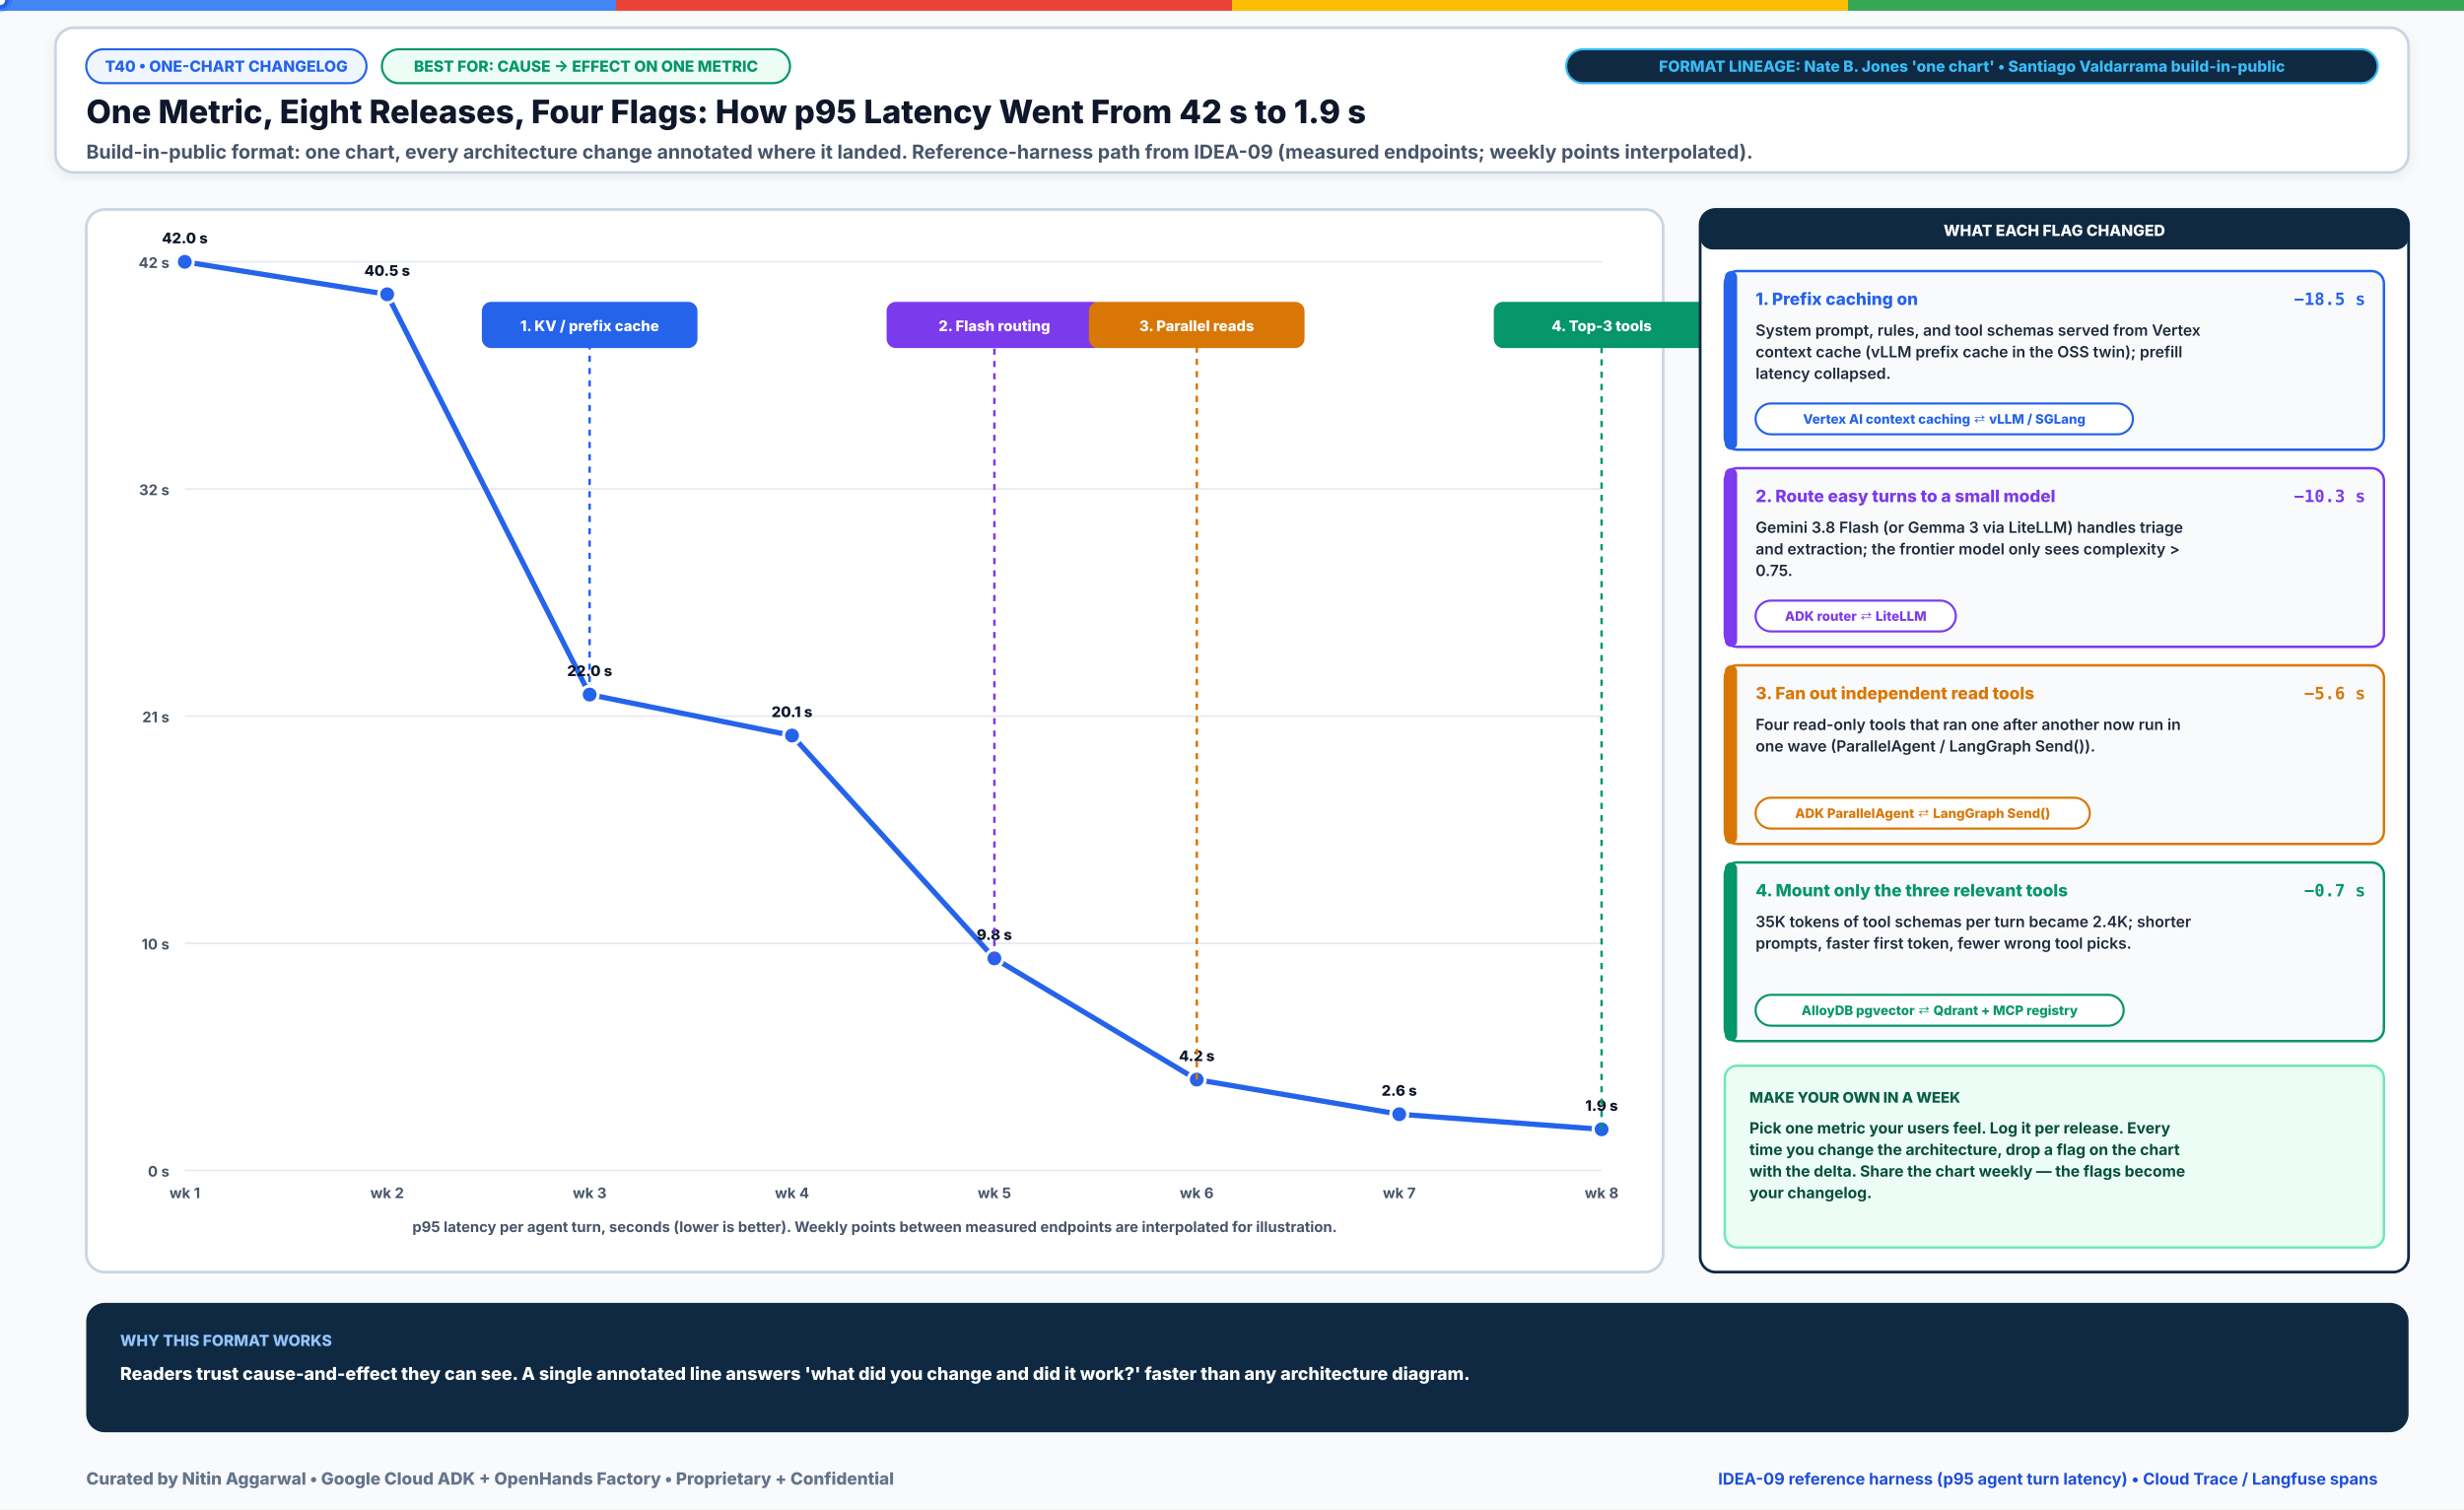
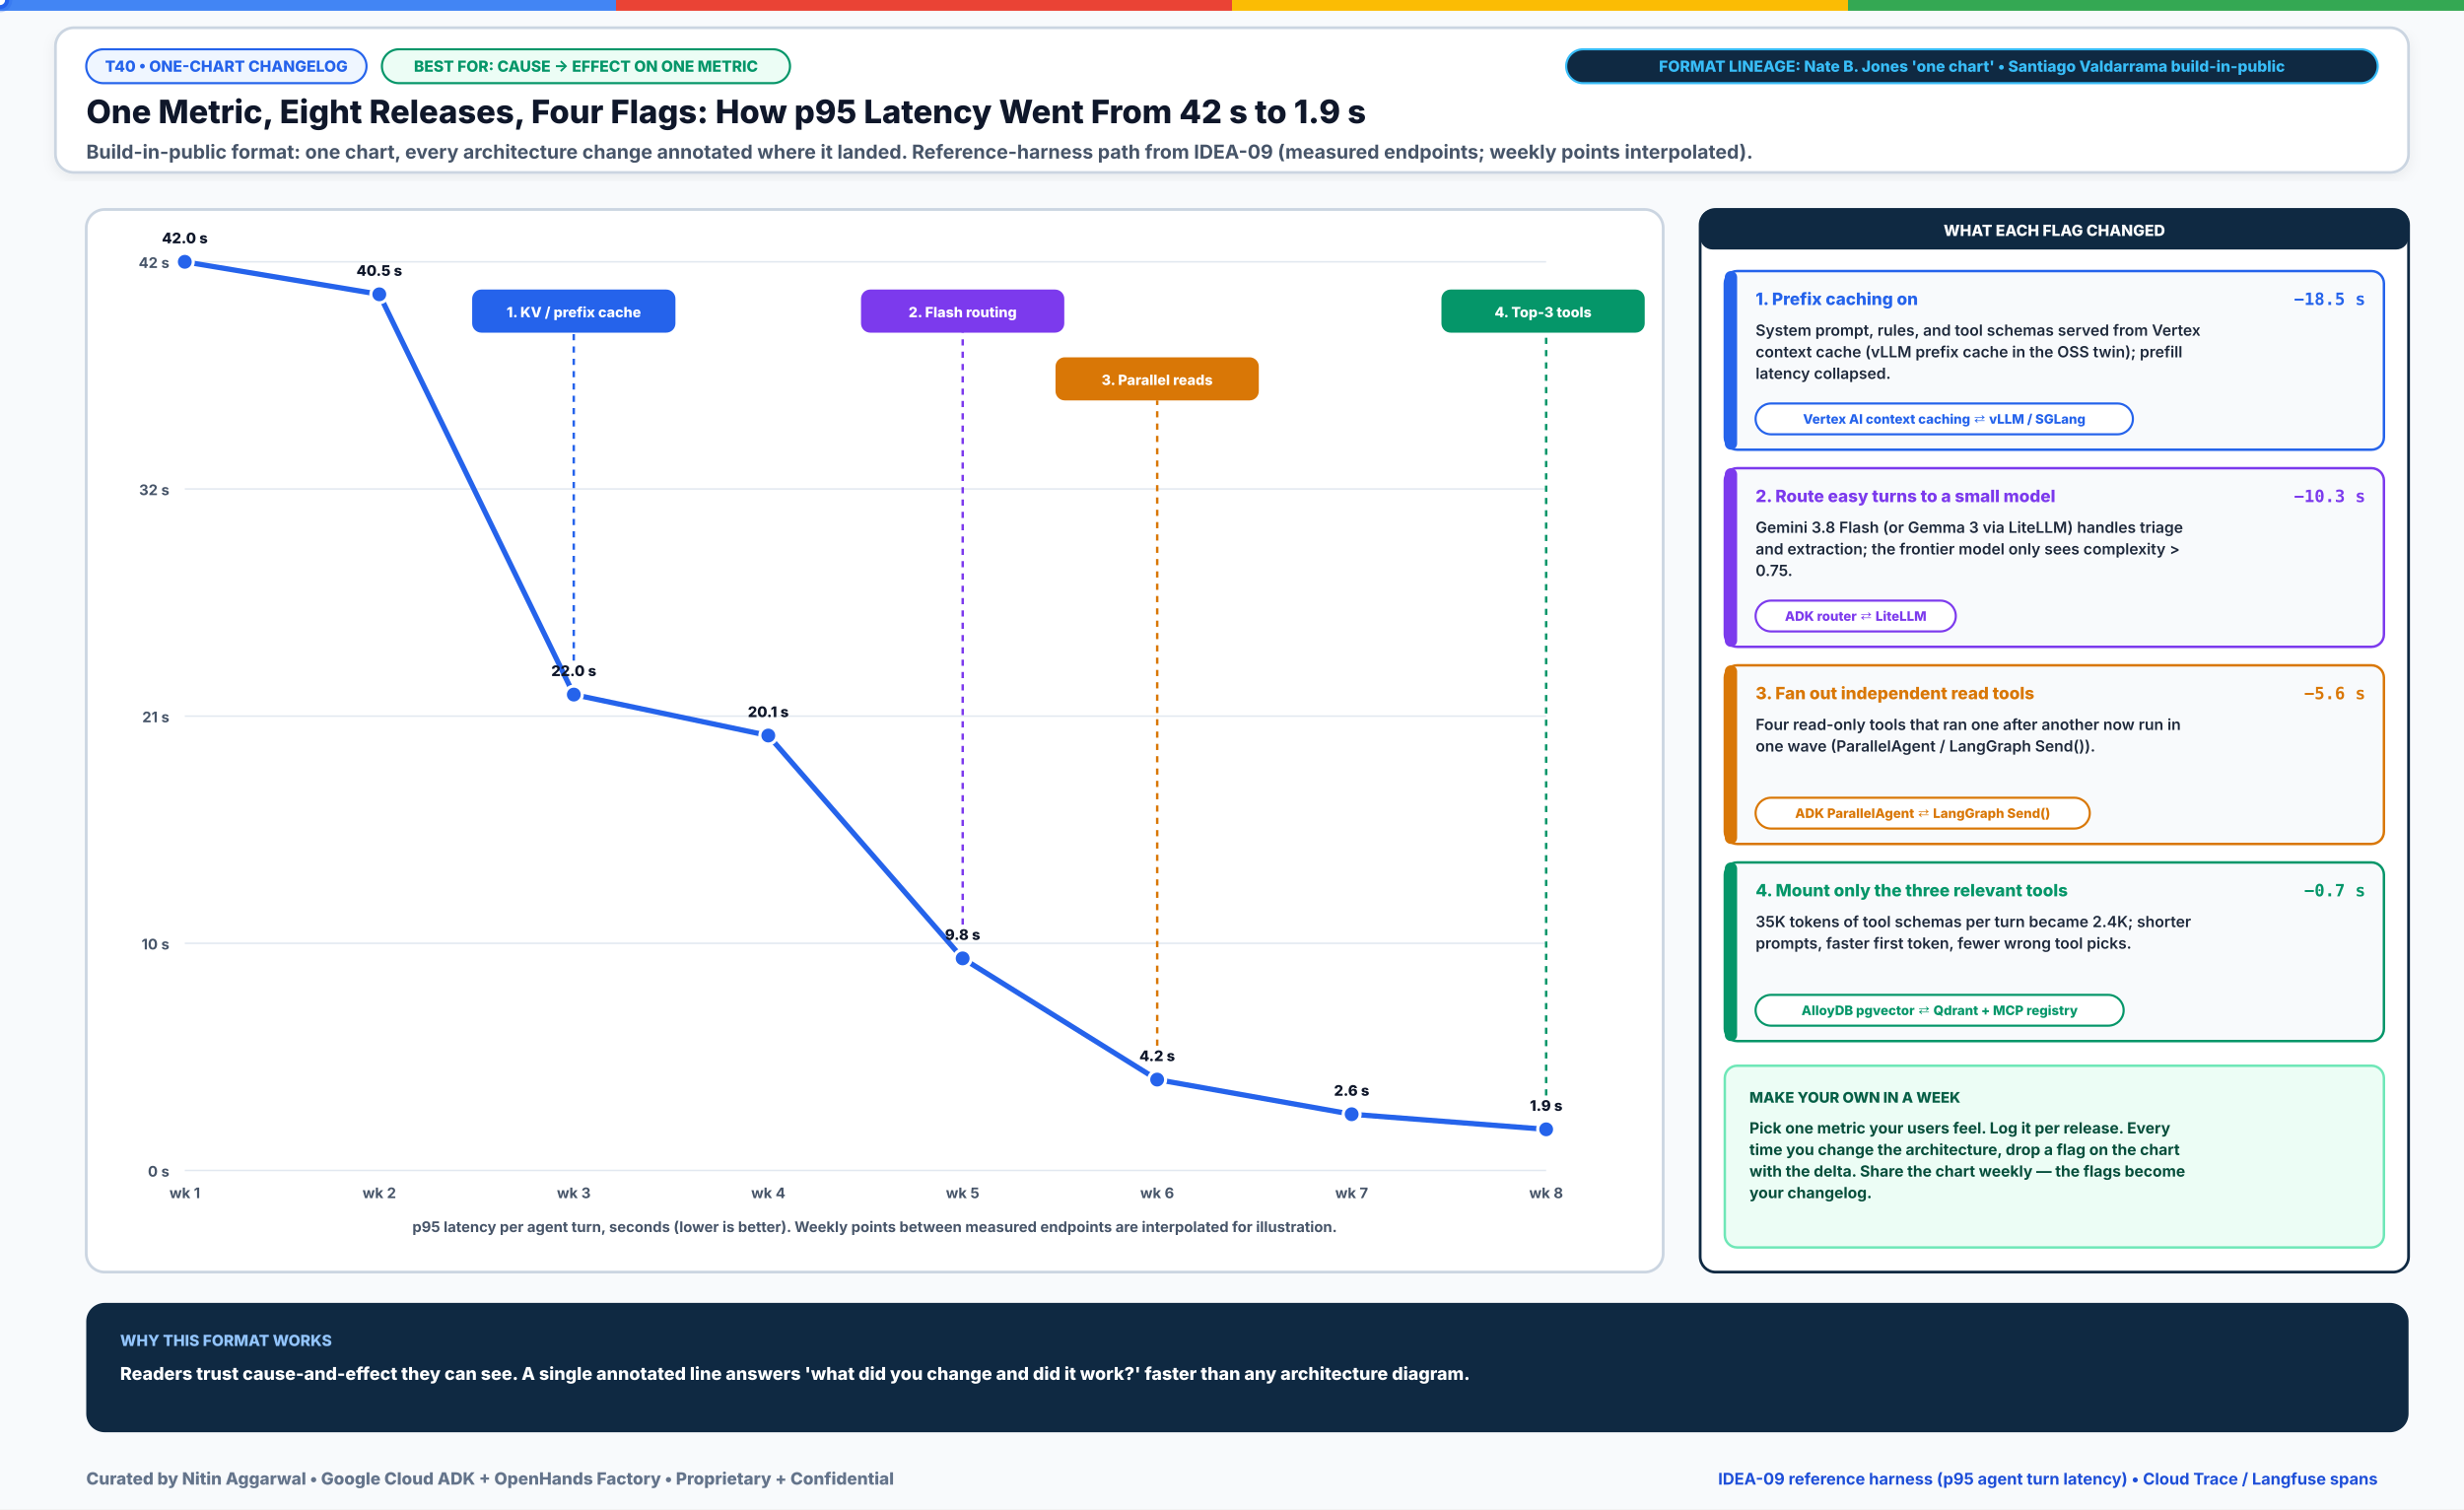
<svg xmlns="http://www.w3.org/2000/svg" viewBox="0 0 1600 980" width="1600" height="980">
  <defs>
    <filter id="shadow" x="-2%" y="-2%" width="104%" height="108%">
      <feDropShadow dx="0" dy="3" stdDeviation="4" flood-color="#0F172A" flood-opacity="0.06" />
    </filter>
    <style>
@keyframes flowDash { from { stroke-dashoffset: 40; } to { stroke-dashoffset: 0; } }
.flow-line { animation: flowDash 1.0s linear infinite; }
@keyframes pulseStroke { 0%,100% { stroke-width: 2.4px; } 50% { stroke-width: 5px; } }
.pulse { animation: pulseStroke 2.2s ease-in-out infinite; }
@keyframes blink { 0%,100% { opacity: 1; } 50% { opacity: 0.35; } }
.blink { animation: blink 1.4s ease-in-out infinite; }
@keyframes growX { from { transform: scaleX(0.02); } to { transform: scaleX(1); } }
.grow-x { transform-box: fill-box; transform-origin: left center; animation: growX 1.5s ease-out 0.2s both; }
@keyframes breathe { 0%,100% { transform: scale(1); } 50% { transform: scale(1.05); } }
.breathe { transform-box: fill-box; transform-origin: center; animation: breathe 2.6s ease-in-out infinite; }
</style>
  </defs>
  <rect x="0.0" y="0.0" width="1600.0" height="980.0" rx="0" fill="#F8FAFC" />
  <rect x="0.0" y="0.0" width="400.0" height="7.0" rx="0" fill="#4285F4" />
  <rect x="400.0" y="0.0" width="400.0" height="7.0" rx="0" fill="#EA4335" />
  <rect x="800.0" y="0.0" width="400.0" height="7.0" rx="0" fill="#FBBC04" />
  <rect x="1200.0" y="0.0" width="400.0" height="7.0" rx="0" fill="#34A853" />
  <rect x="36.0" y="18.0" width="1528.0" height="94.0" rx="12" fill="#FFFFFF" stroke="#CBD5E1" stroke-width="1.8" filter="url(#shadow)" />
  <rect x="56.0" y="32.0" width="182" height="22" rx="11.0" fill="#EFF6FF" stroke="#2563EB" stroke-width="1.4" />
  <text x="147.0" y="46.6" font-family="Inter, -apple-system, Helvetica, Arial, sans-serif" font-size="10" font-weight="800" fill="#2563EB" text-anchor="middle">T40 • ONE-CHART CHANGELOG</text>
  <rect x="248.0" y="32.0" width="265" height="22" rx="11.0" fill="#ECFDF5" stroke="#059669" stroke-width="1.4" />
  <text x="380.5" y="46.6" font-family="Inter, -apple-system, Helvetica, Arial, sans-serif" font-size="10" font-weight="800" fill="#059669" text-anchor="middle">BEST FOR: CAUSE → EFFECT ON ONE METRIC</text>
  <rect x="1017.0" y="32.0" width="527" height="22" rx="11.0" fill="#0F2942" stroke="#38BDF8" stroke-width="1.4" />
  <text x="1280.5" y="46.6" font-family="Inter, -apple-system, Helvetica, Arial, sans-serif" font-size="10" font-weight="800" fill="#38BDF8" text-anchor="middle">FORMAT LINEAGE: Nate B. Jones 'one chart' • Santiago Valdarrama build-in-public</text>
  <text x="56.0" y="80.0" font-family="Inter, -apple-system, Helvetica, Arial, sans-serif" font-size="21" font-weight="800" fill="#0F172A" text-anchor="start">One Metric, Eight Releases, Four Flags: How p95 Latency Went From 42 s to 1.9 s</text>
  <text x="56.0" y="103.0" font-family="Inter, -apple-system, Helvetica, Arial, sans-serif" font-size="12.5" font-weight="700" fill="#475569" text-anchor="start">Build-in-public format: one chart, every architecture change annotated where it landed. Reference-harness path from IDEA-09 (measured endpoints; weekly points interpolated).</text>
  <rect x="56.0" y="136.0" width="1024.0" height="690.0" rx="12" fill="#FFFFFF" stroke="#CBD5E1" stroke-width="1.8" />
-   <line x1="120" y1="760.0" x2="1040" y2="760.0" stroke="#E2E8F0" stroke-width="1" />
+   <line x1="120" y1="760.0" x2="1004" y2="760.0" stroke="#E2E8F0" stroke-width="1" />
  <text x="110.0" y="764.0" font-family="Inter, -apple-system, Helvetica, Arial, sans-serif" font-size="9.5" font-weight="700" fill="#475569" text-anchor="end">0 s</text>
-   <line x1="120" y1="612.5" x2="1040" y2="612.5" stroke="#E2E8F0" stroke-width="1" />
+   <line x1="120" y1="612.5" x2="1004" y2="612.5" stroke="#E2E8F0" stroke-width="1" />
  <text x="110.0" y="616.5" font-family="Inter, -apple-system, Helvetica, Arial, sans-serif" font-size="9.5" font-weight="700" fill="#475569" text-anchor="end">10 s</text>
-   <line x1="120" y1="465.0" x2="1040" y2="465.0" stroke="#E2E8F0" stroke-width="1" />
+   <line x1="120" y1="465.0" x2="1004" y2="465.0" stroke="#E2E8F0" stroke-width="1" />
  <text x="110.0" y="469.0" font-family="Inter, -apple-system, Helvetica, Arial, sans-serif" font-size="9.5" font-weight="700" fill="#475569" text-anchor="end">21 s</text>
-   <line x1="120" y1="317.5" x2="1040" y2="317.5" stroke="#E2E8F0" stroke-width="1" />
+   <line x1="120" y1="317.5" x2="1004" y2="317.5" stroke="#E2E8F0" stroke-width="1" />
  <text x="110.0" y="321.5" font-family="Inter, -apple-system, Helvetica, Arial, sans-serif" font-size="9.5" font-weight="700" fill="#475569" text-anchor="end">32 s</text>
-   <line x1="120" y1="170.0" x2="1040" y2="170.0" stroke="#E2E8F0" stroke-width="1" />
+   <line x1="120" y1="170.0" x2="1004" y2="170.0" stroke="#E2E8F0" stroke-width="1" />
  <text x="110.0" y="174.0" font-family="Inter, -apple-system, Helvetica, Arial, sans-serif" font-size="9.5" font-weight="700" fill="#475569" text-anchor="end">42 s</text>
  <text x="120.0" y="778.0" font-family="Inter, -apple-system, Helvetica, Arial, sans-serif" font-size="9.5" font-weight="700" fill="#475569" text-anchor="middle">wk 1</text>
-   <text x="251.4" y="778.0" font-family="Inter, -apple-system, Helvetica, Arial, sans-serif" font-size="9.5" font-weight="700" fill="#475569" text-anchor="middle">wk 2</text>
-   <text x="382.9" y="778.0" font-family="Inter, -apple-system, Helvetica, Arial, sans-serif" font-size="9.5" font-weight="700" fill="#475569" text-anchor="middle">wk 3</text>
-   <text x="514.3" y="778.0" font-family="Inter, -apple-system, Helvetica, Arial, sans-serif" font-size="9.5" font-weight="700" fill="#475569" text-anchor="middle">wk 4</text>
-   <text x="645.7" y="778.0" font-family="Inter, -apple-system, Helvetica, Arial, sans-serif" font-size="9.5" font-weight="700" fill="#475569" text-anchor="middle">wk 5</text>
-   <text x="777.1" y="778.0" font-family="Inter, -apple-system, Helvetica, Arial, sans-serif" font-size="9.5" font-weight="700" fill="#475569" text-anchor="middle">wk 6</text>
-   <text x="908.6" y="778.0" font-family="Inter, -apple-system, Helvetica, Arial, sans-serif" font-size="9.5" font-weight="700" fill="#475569" text-anchor="middle">wk 7</text>
-   <text x="1040.0" y="778.0" font-family="Inter, -apple-system, Helvetica, Arial, sans-serif" font-size="9.5" font-weight="700" fill="#475569" text-anchor="middle">wk 8</text>
-   <path d="M 120.0 170.0 L 251.4 191.1 L 382.9 451.0 L 514.3 477.6 L 645.7 622.3 L 777.1 701.0 L 908.6 723.5 L 1040.0 733.3" fill="none" stroke="#2563EB" stroke-width="3.4" stroke-linejoin="round" stroke-linecap="round" />
+   <text x="246.3" y="778.0" font-family="Inter, -apple-system, Helvetica, Arial, sans-serif" font-size="9.5" font-weight="700" fill="#475569" text-anchor="middle">wk 2</text>
+   <text x="372.6" y="778.0" font-family="Inter, -apple-system, Helvetica, Arial, sans-serif" font-size="9.5" font-weight="700" fill="#475569" text-anchor="middle">wk 3</text>
+   <text x="498.9" y="778.0" font-family="Inter, -apple-system, Helvetica, Arial, sans-serif" font-size="9.5" font-weight="700" fill="#475569" text-anchor="middle">wk 4</text>
+   <text x="625.1" y="778.0" font-family="Inter, -apple-system, Helvetica, Arial, sans-serif" font-size="9.5" font-weight="700" fill="#475569" text-anchor="middle">wk 5</text>
+   <text x="751.4" y="778.0" font-family="Inter, -apple-system, Helvetica, Arial, sans-serif" font-size="9.5" font-weight="700" fill="#475569" text-anchor="middle">wk 6</text>
+   <text x="877.7" y="778.0" font-family="Inter, -apple-system, Helvetica, Arial, sans-serif" font-size="9.5" font-weight="700" fill="#475569" text-anchor="middle">wk 7</text>
+   <text x="1004.0" y="778.0" font-family="Inter, -apple-system, Helvetica, Arial, sans-serif" font-size="9.5" font-weight="700" fill="#475569" text-anchor="middle">wk 8</text>
+   <path d="M 120.0 170.0 L 246.3 191.1 L 372.6 451.0 L 498.9 477.6 L 625.1 622.3 L 751.4 701.0 L 877.7 723.5 L 1004.0 733.3" fill="none" stroke="#2563EB" stroke-width="3.4" stroke-linejoin="round" stroke-linecap="round" />
  <g>
    <circle r="8" fill="#2563EB" fill-opacity="0.26" />
    <circle r="4.6" fill="#FFFFFF" stroke="#2563EB" stroke-width="2.6" />
-     <animateMotion dur="5.00s" begin="-0.00s" repeatCount="indefinite" path="M 120.0 170.0 L 251.4 191.1 L 382.9 451.0 L 514.3 477.6 L 645.7 622.3 L 777.1 701.0 L 908.6 723.5 L 1040.0 733.3" />
+     <animateMotion dur="5.00s" begin="-0.00s" repeatCount="indefinite" path="M 120.0 170.0 L 246.3 191.1 L 372.6 451.0 L 498.9 477.6 L 625.1 622.3 L 751.4 701.0 L 877.7 723.5 L 1004.0 733.3" />
  </g>
  <circle cx="120.0" cy="170.0" r="5.5" fill="#2563EB" stroke="#FFFFFF" stroke-width="2" />
  <text x="120.0" y="158.0" font-family="Inter, -apple-system, Helvetica, Arial, sans-serif" font-size="9.5" font-weight="800" fill="#0F172A" text-anchor="middle">42.0 s</text>
-   <circle cx="251.4" cy="191.1" r="5.5" fill="#2563EB" stroke="#FFFFFF" stroke-width="2" />
-   <text x="251.4" y="179.1" font-family="Inter, -apple-system, Helvetica, Arial, sans-serif" font-size="9.5" font-weight="800" fill="#0F172A" text-anchor="middle">40.5 s</text>
-   <circle cx="382.9" cy="451.0" r="5.5" fill="#2563EB" stroke="#FFFFFF" stroke-width="2" />
-   <text x="382.9" y="439.0" font-family="Inter, -apple-system, Helvetica, Arial, sans-serif" font-size="9.5" font-weight="800" fill="#0F172A" text-anchor="middle">22.0 s</text>
-   <circle cx="514.3" cy="477.6" r="5.5" fill="#2563EB" stroke="#FFFFFF" stroke-width="2" />
-   <text x="514.3" y="465.6" font-family="Inter, -apple-system, Helvetica, Arial, sans-serif" font-size="9.5" font-weight="800" fill="#0F172A" text-anchor="middle">20.1 s</text>
-   <circle cx="645.7" cy="622.3" r="5.5" fill="#2563EB" stroke="#FFFFFF" stroke-width="2" />
-   <text x="645.7" y="610.3" font-family="Inter, -apple-system, Helvetica, Arial, sans-serif" font-size="9.5" font-weight="800" fill="#0F172A" text-anchor="middle">9.8 s</text>
-   <circle cx="777.1" cy="701.0" r="5.5" fill="#2563EB" stroke="#FFFFFF" stroke-width="2" />
-   <text x="777.1" y="689.0" font-family="Inter, -apple-system, Helvetica, Arial, sans-serif" font-size="9.5" font-weight="800" fill="#0F172A" text-anchor="middle">4.2 s</text>
-   <circle cx="908.6" cy="723.5" r="5.5" fill="#2563EB" stroke="#FFFFFF" stroke-width="2" />
-   <text x="908.6" y="711.5" font-family="Inter, -apple-system, Helvetica, Arial, sans-serif" font-size="9.5" font-weight="800" fill="#0F172A" text-anchor="middle">2.6 s</text>
-   <circle cx="1040.0" cy="733.3" r="5.5" fill="#2563EB" stroke="#FFFFFF" stroke-width="2" />
-   <text x="1040.0" y="721.3" font-family="Inter, -apple-system, Helvetica, Arial, sans-serif" font-size="9.5" font-weight="800" fill="#0F172A" text-anchor="middle">1.9 s</text>
-   <line x1="382.857" y1="450.952" x2="382.857" y2="226" stroke="#2563EB" stroke-width="1.6" stroke-dasharray="4 4" />
-   <rect x="312.9" y="196.0" width="140.0" height="30.0" rx="6" fill="#2563EB" />
-   <text x="382.9" y="215.0" font-family="Inter, -apple-system, Helvetica, Arial, sans-serif" font-size="9.5" font-weight="800" fill="#FFFFFF" text-anchor="middle">1. KV / prefix cache</text>
-   <line x1="645.714" y1="622.333" x2="645.714" y2="226" stroke="#7C3AED" stroke-width="1.6" stroke-dasharray="4 4" />
-   <rect x="575.7" y="196.0" width="140.0" height="30.0" rx="6" fill="#7C3AED" />
-   <text x="645.7" y="215.0" font-family="Inter, -apple-system, Helvetica, Arial, sans-serif" font-size="9.5" font-weight="800" fill="#FFFFFF" text-anchor="middle">2. Flash routing</text>
-   <line x1="777.143" y1="701.0" x2="777.143" y2="226" stroke="#D97706" stroke-width="1.6" stroke-dasharray="4 4" />
-   <rect x="707.1" y="196.0" width="140.0" height="30.0" rx="6" fill="#D97706" />
-   <text x="777.1" y="215.0" font-family="Inter, -apple-system, Helvetica, Arial, sans-serif" font-size="9.5" font-weight="800" fill="#FFFFFF" text-anchor="middle">3. Parallel reads</text>
-   <line x1="1040.0" y1="733.31" x2="1040.0" y2="226" stroke="#059669" stroke-width="1.6" stroke-dasharray="4 4" />
-   <rect x="970.0" y="196.0" width="140.0" height="30.0" rx="6" fill="#059669" />
-   <text x="1040.0" y="215.0" font-family="Inter, -apple-system, Helvetica, Arial, sans-serif" font-size="9.5" font-weight="800" fill="#FFFFFF" text-anchor="middle">4. Top-3 tools</text>
+   <circle cx="246.3" cy="191.1" r="5.5" fill="#2563EB" stroke="#FFFFFF" stroke-width="2" />
+   <text x="246.3" y="179.1" font-family="Inter, -apple-system, Helvetica, Arial, sans-serif" font-size="9.5" font-weight="800" fill="#0F172A" text-anchor="middle">40.5 s</text>
+   <circle cx="372.6" cy="451.0" r="5.5" fill="#2563EB" stroke="#FFFFFF" stroke-width="2" />
+   <text x="372.6" y="439.0" font-family="Inter, -apple-system, Helvetica, Arial, sans-serif" font-size="9.5" font-weight="800" fill="#0F172A" text-anchor="middle">22.0 s</text>
+   <circle cx="498.9" cy="477.6" r="5.5" fill="#2563EB" stroke="#FFFFFF" stroke-width="2" />
+   <text x="498.9" y="465.6" font-family="Inter, -apple-system, Helvetica, Arial, sans-serif" font-size="9.5" font-weight="800" fill="#0F172A" text-anchor="middle">20.1 s</text>
+   <circle cx="625.1" cy="622.3" r="5.5" fill="#2563EB" stroke="#FFFFFF" stroke-width="2" />
+   <text x="625.1" y="610.3" font-family="Inter, -apple-system, Helvetica, Arial, sans-serif" font-size="9.5" font-weight="800" fill="#0F172A" text-anchor="middle">9.8 s</text>
+   <circle cx="751.4" cy="701.0" r="5.5" fill="#2563EB" stroke="#FFFFFF" stroke-width="2" />
+   <text x="751.4" y="689.0" font-family="Inter, -apple-system, Helvetica, Arial, sans-serif" font-size="9.5" font-weight="800" fill="#0F172A" text-anchor="middle">4.2 s</text>
+   <circle cx="877.7" cy="723.5" r="5.5" fill="#2563EB" stroke="#FFFFFF" stroke-width="2" />
+   <text x="877.7" y="711.5" font-family="Inter, -apple-system, Helvetica, Arial, sans-serif" font-size="9.5" font-weight="800" fill="#0F172A" text-anchor="middle">2.6 s</text>
+   <circle cx="1004.0" cy="733.3" r="5.5" fill="#2563EB" stroke="#FFFFFF" stroke-width="2" />
+   <text x="1004.0" y="721.3" font-family="Inter, -apple-system, Helvetica, Arial, sans-serif" font-size="9.5" font-weight="800" fill="#0F172A" text-anchor="middle">1.9 s</text>
+   <line x1="372.571" y1="428.952" x2="372.571" y2="216" stroke="#2563EB" stroke-width="1.6" stroke-dasharray="4 4" />
+   <rect x="306.6" y="188.0" width="132.0" height="28.0" rx="6" fill="#2563EB" />
+   <text x="372.6" y="206.0" font-family="Inter, -apple-system, Helvetica, Arial, sans-serif" font-size="9.2" font-weight="800" fill="#FFFFFF" text-anchor="middle">1. KV / prefix cache</text>
+   <line x1="625.143" y1="600.333" x2="625.143" y2="216" stroke="#7C3AED" stroke-width="1.6" stroke-dasharray="4 4" />
+   <rect x="559.1" y="188.0" width="132.0" height="28.0" rx="6" fill="#7C3AED" />
+   <text x="625.1" y="206.0" font-family="Inter, -apple-system, Helvetica, Arial, sans-serif" font-size="9.2" font-weight="800" fill="#FFFFFF" text-anchor="middle">2. Flash routing</text>
+   <line x1="751.429" y1="679.0" x2="751.429" y2="260" stroke="#D97706" stroke-width="1.6" stroke-dasharray="4 4" />
+   <rect x="685.4" y="232.0" width="132.0" height="28.0" rx="6" fill="#D97706" />
+   <text x="751.4" y="250.0" font-family="Inter, -apple-system, Helvetica, Arial, sans-serif" font-size="9.2" font-weight="800" fill="#FFFFFF" text-anchor="middle">3. Parallel reads</text>
+   <line x1="1004.0" y1="711.31" x2="1004.0" y2="216" stroke="#059669" stroke-width="1.6" stroke-dasharray="4 4" />
+   <rect x="936.0" y="188.0" width="132.0" height="28.0" rx="6" fill="#059669" />
+   <text x="1002.0" y="206.0" font-family="Inter, -apple-system, Helvetica, Arial, sans-serif" font-size="9.2" font-weight="800" fill="#FFFFFF" text-anchor="middle">4. Top-3 tools</text>
  <text x="568.0" y="800.0" font-family="Inter, -apple-system, Helvetica, Arial, sans-serif" font-size="9.5" font-weight="700" fill="#475569" text-anchor="middle">p95 latency per agent turn, seconds (lower is better). Weekly points between measured endpoints are interpolated for illustration.</text>
  <rect x="1104.0" y="136.0" width="460.0" height="690.0" rx="10" fill="#FFFFFF" stroke="#0F2942" stroke-width="1.8" />
  <rect x="1104.0" y="136.0" width="460.0" height="26.0" rx="8" fill="#0F2942" />
  <text x="1334.0" y="153.2" font-family="Inter, -apple-system, Helvetica, Arial, sans-serif" font-size="10" font-weight="800" fill="#FFFFFF" text-anchor="middle">WHAT EACH FLAG CHANGED</text>
  <rect x="1120.0" y="176.0" width="428.0" height="116.0" rx="8" fill="#F8FAFC" stroke="#2563EB" stroke-width="1.6" />
  <rect x="1120.0" y="176.0" width="8.0" height="116.0" rx="4" fill="#2563EB" />
  <text x="1140.0" y="198.0" font-family="Inter, -apple-system, Helvetica, Arial, sans-serif" font-size="11" font-weight="800" fill="#2563EB" text-anchor="start">1. Prefix caching on</text>
  <text x="1536.0" y="198.0" font-family="ui-monospace, SFMono-Regular, Menlo, monospace" font-size="11" font-weight="800" fill="#2563EB" text-anchor="end">−18.5 s</text>
  <text x="1140.0" y="218.0" font-family="Inter, -apple-system, Helvetica, Arial, sans-serif" font-size="10" font-weight="600" fill="#1E293B" text-anchor="start">System prompt, rules, and tool schemas served from Vertex</text>
  <text x="1140.0" y="232.0" font-family="Inter, -apple-system, Helvetica, Arial, sans-serif" font-size="10" font-weight="600" fill="#1E293B" text-anchor="start">context cache (vLLM prefix cache in the OSS twin); prefill</text>
  <text x="1140.0" y="246.0" font-family="Inter, -apple-system, Helvetica, Arial, sans-serif" font-size="10" font-weight="600" fill="#1E293B" text-anchor="start">latency collapsed.</text>
  <rect x="1140.0" y="262.0" width="245" height="20" rx="10.0" fill="#FFFFFF" stroke="#2563EB" stroke-width="1.4" />
  <text x="1262.5" y="275.1" font-family="Inter, -apple-system, Helvetica, Arial, sans-serif" font-size="8.5" font-weight="800" fill="#2563EB" text-anchor="middle">Vertex AI context caching ⇄ vLLM / SGLang</text>
  <rect x="1120.0" y="304.0" width="428.0" height="116.0" rx="8" fill="#F8FAFC" stroke="#7C3AED" stroke-width="1.6" />
  <rect x="1120.0" y="304.0" width="8.0" height="116.0" rx="4" fill="#7C3AED" />
  <text x="1140.0" y="326.0" font-family="Inter, -apple-system, Helvetica, Arial, sans-serif" font-size="11" font-weight="800" fill="#7C3AED" text-anchor="start">2. Route easy turns to a small model</text>
  <text x="1536.0" y="326.0" font-family="ui-monospace, SFMono-Regular, Menlo, monospace" font-size="11" font-weight="800" fill="#7C3AED" text-anchor="end">−10.3 s</text>
  <text x="1140.0" y="346.0" font-family="Inter, -apple-system, Helvetica, Arial, sans-serif" font-size="10" font-weight="600" fill="#1E293B" text-anchor="start">Gemini 3.8 Flash (or Gemma 3 via LiteLLM) handles triage</text>
  <text x="1140.0" y="360.0" font-family="Inter, -apple-system, Helvetica, Arial, sans-serif" font-size="10" font-weight="600" fill="#1E293B" text-anchor="start">and extraction; the frontier model only sees complexity &gt;</text>
  <text x="1140.0" y="374.0" font-family="Inter, -apple-system, Helvetica, Arial, sans-serif" font-size="10" font-weight="600" fill="#1E293B" text-anchor="start">0.75.</text>
  <rect x="1140.0" y="390.0" width="130" height="20" rx="10.0" fill="#FFFFFF" stroke="#7C3AED" stroke-width="1.4" />
  <text x="1205.0" y="403.1" font-family="Inter, -apple-system, Helvetica, Arial, sans-serif" font-size="8.5" font-weight="800" fill="#7C3AED" text-anchor="middle">ADK router ⇄ LiteLLM</text>
  <rect x="1120.0" y="432.0" width="428.0" height="116.0" rx="8" fill="#F8FAFC" stroke="#D97706" stroke-width="1.6" />
  <rect x="1120.0" y="432.0" width="8.0" height="116.0" rx="4" fill="#D97706" />
  <text x="1140.0" y="454.0" font-family="Inter, -apple-system, Helvetica, Arial, sans-serif" font-size="11" font-weight="800" fill="#D97706" text-anchor="start">3. Fan out independent read tools</text>
  <text x="1536.0" y="454.0" font-family="ui-monospace, SFMono-Regular, Menlo, monospace" font-size="11" font-weight="800" fill="#D97706" text-anchor="end">−5.6 s</text>
  <text x="1140.0" y="474.0" font-family="Inter, -apple-system, Helvetica, Arial, sans-serif" font-size="10" font-weight="600" fill="#1E293B" text-anchor="start">Four read-only tools that ran one after another now run in</text>
  <text x="1140.0" y="488.0" font-family="Inter, -apple-system, Helvetica, Arial, sans-serif" font-size="10" font-weight="600" fill="#1E293B" text-anchor="start">one wave (ParallelAgent / LangGraph Send()).</text>
  <rect x="1140.0" y="518.0" width="217" height="20" rx="10.0" fill="#FFFFFF" stroke="#D97706" stroke-width="1.4" />
  <text x="1248.5" y="531.1" font-family="Inter, -apple-system, Helvetica, Arial, sans-serif" font-size="8.5" font-weight="800" fill="#D97706" text-anchor="middle">ADK ParallelAgent ⇄ LangGraph Send()</text>
  <rect x="1120.0" y="560.0" width="428.0" height="116.0" rx="8" fill="#F8FAFC" stroke="#059669" stroke-width="1.6" />
  <rect x="1120.0" y="560.0" width="8.0" height="116.0" rx="4" fill="#059669" />
  <text x="1140.0" y="582.0" font-family="Inter, -apple-system, Helvetica, Arial, sans-serif" font-size="11" font-weight="800" fill="#059669" text-anchor="start">4. Mount only the three relevant tools</text>
  <text x="1536.0" y="582.0" font-family="ui-monospace, SFMono-Regular, Menlo, monospace" font-size="11" font-weight="800" fill="#059669" text-anchor="end">−0.7 s</text>
  <text x="1140.0" y="602.0" font-family="Inter, -apple-system, Helvetica, Arial, sans-serif" font-size="10" font-weight="600" fill="#1E293B" text-anchor="start">35K tokens of tool schemas per turn became 2.4K; shorter</text>
  <text x="1140.0" y="616.0" font-family="Inter, -apple-system, Helvetica, Arial, sans-serif" font-size="10" font-weight="600" fill="#1E293B" text-anchor="start">prompts, faster first token, fewer wrong tool picks.</text>
  <rect x="1140.0" y="646.0" width="239" height="20" rx="10.0" fill="#FFFFFF" stroke="#059669" stroke-width="1.4" />
  <text x="1259.5" y="659.1" font-family="Inter, -apple-system, Helvetica, Arial, sans-serif" font-size="8.5" font-weight="800" fill="#059669" text-anchor="middle">AlloyDB pgvector ⇄ Qdrant + MCP registry</text>
  <rect x="1120.0" y="692.0" width="428.0" height="118.0" rx="8" fill="#ECFDF5" stroke="#6EE7B7" stroke-width="1.6" />
  <text x="1136.0" y="716.0" font-family="Inter, -apple-system, Helvetica, Arial, sans-serif" font-size="9.5" font-weight="800" fill="#065F46" text-anchor="start">MAKE YOUR OWN IN A WEEK</text>
  <text x="1136.0" y="736.0" font-family="Inter, -apple-system, Helvetica, Arial, sans-serif" font-size="10" font-weight="700" fill="#064E3B" text-anchor="start">Pick one metric your users feel. Log it per release. Every</text>
  <text x="1136.0" y="750.0" font-family="Inter, -apple-system, Helvetica, Arial, sans-serif" font-size="10" font-weight="700" fill="#064E3B" text-anchor="start">time you change the architecture, drop a flag on the chart</text>
  <text x="1136.0" y="764.0" font-family="Inter, -apple-system, Helvetica, Arial, sans-serif" font-size="10" font-weight="700" fill="#064E3B" text-anchor="start">with the delta. Share the chart weekly — the flags become</text>
  <text x="1136.0" y="778.0" font-family="Inter, -apple-system, Helvetica, Arial, sans-serif" font-size="10" font-weight="700" fill="#064E3B" text-anchor="start">your changelog.</text>
  <rect x="56.0" y="846.0" width="1508.0" height="84.0" rx="12" fill="#0F2942" />
  <text x="78.0" y="874.0" font-family="Inter, -apple-system, Helvetica, Arial, sans-serif" font-size="10" font-weight="800" fill="#93C5FD" text-anchor="start">WHY THIS FORMAT WORKS</text>
  <text x="78.0" y="896.0" font-family="Inter, -apple-system, Helvetica, Arial, sans-serif" font-size="11.5" font-weight="800" fill="#FFFFFF" text-anchor="start">Readers trust cause-and-effect they can see. A single annotated line answers 'what did you change and did it work?' faster than any architecture diagram.</text>
  <text x="56.0" y="964.0" font-family="Inter, -apple-system, Helvetica, Arial, sans-serif" font-size="11" font-weight="800" fill="#64748B" text-anchor="start">Curated by Nitin Aggarwal  •  Google Cloud ADK + OpenHands Factory  •  Proprietary + Confidential</text>
  <text x="1544.0" y="964.0" font-family="Inter, -apple-system, Helvetica, Arial, sans-serif" font-size="10.5" font-weight="700" fill="#1D4ED8" text-anchor="end">IDEA-09 reference harness (p95 agent turn latency) • Cloud Trace / Langfuse spans</text>
</svg>
